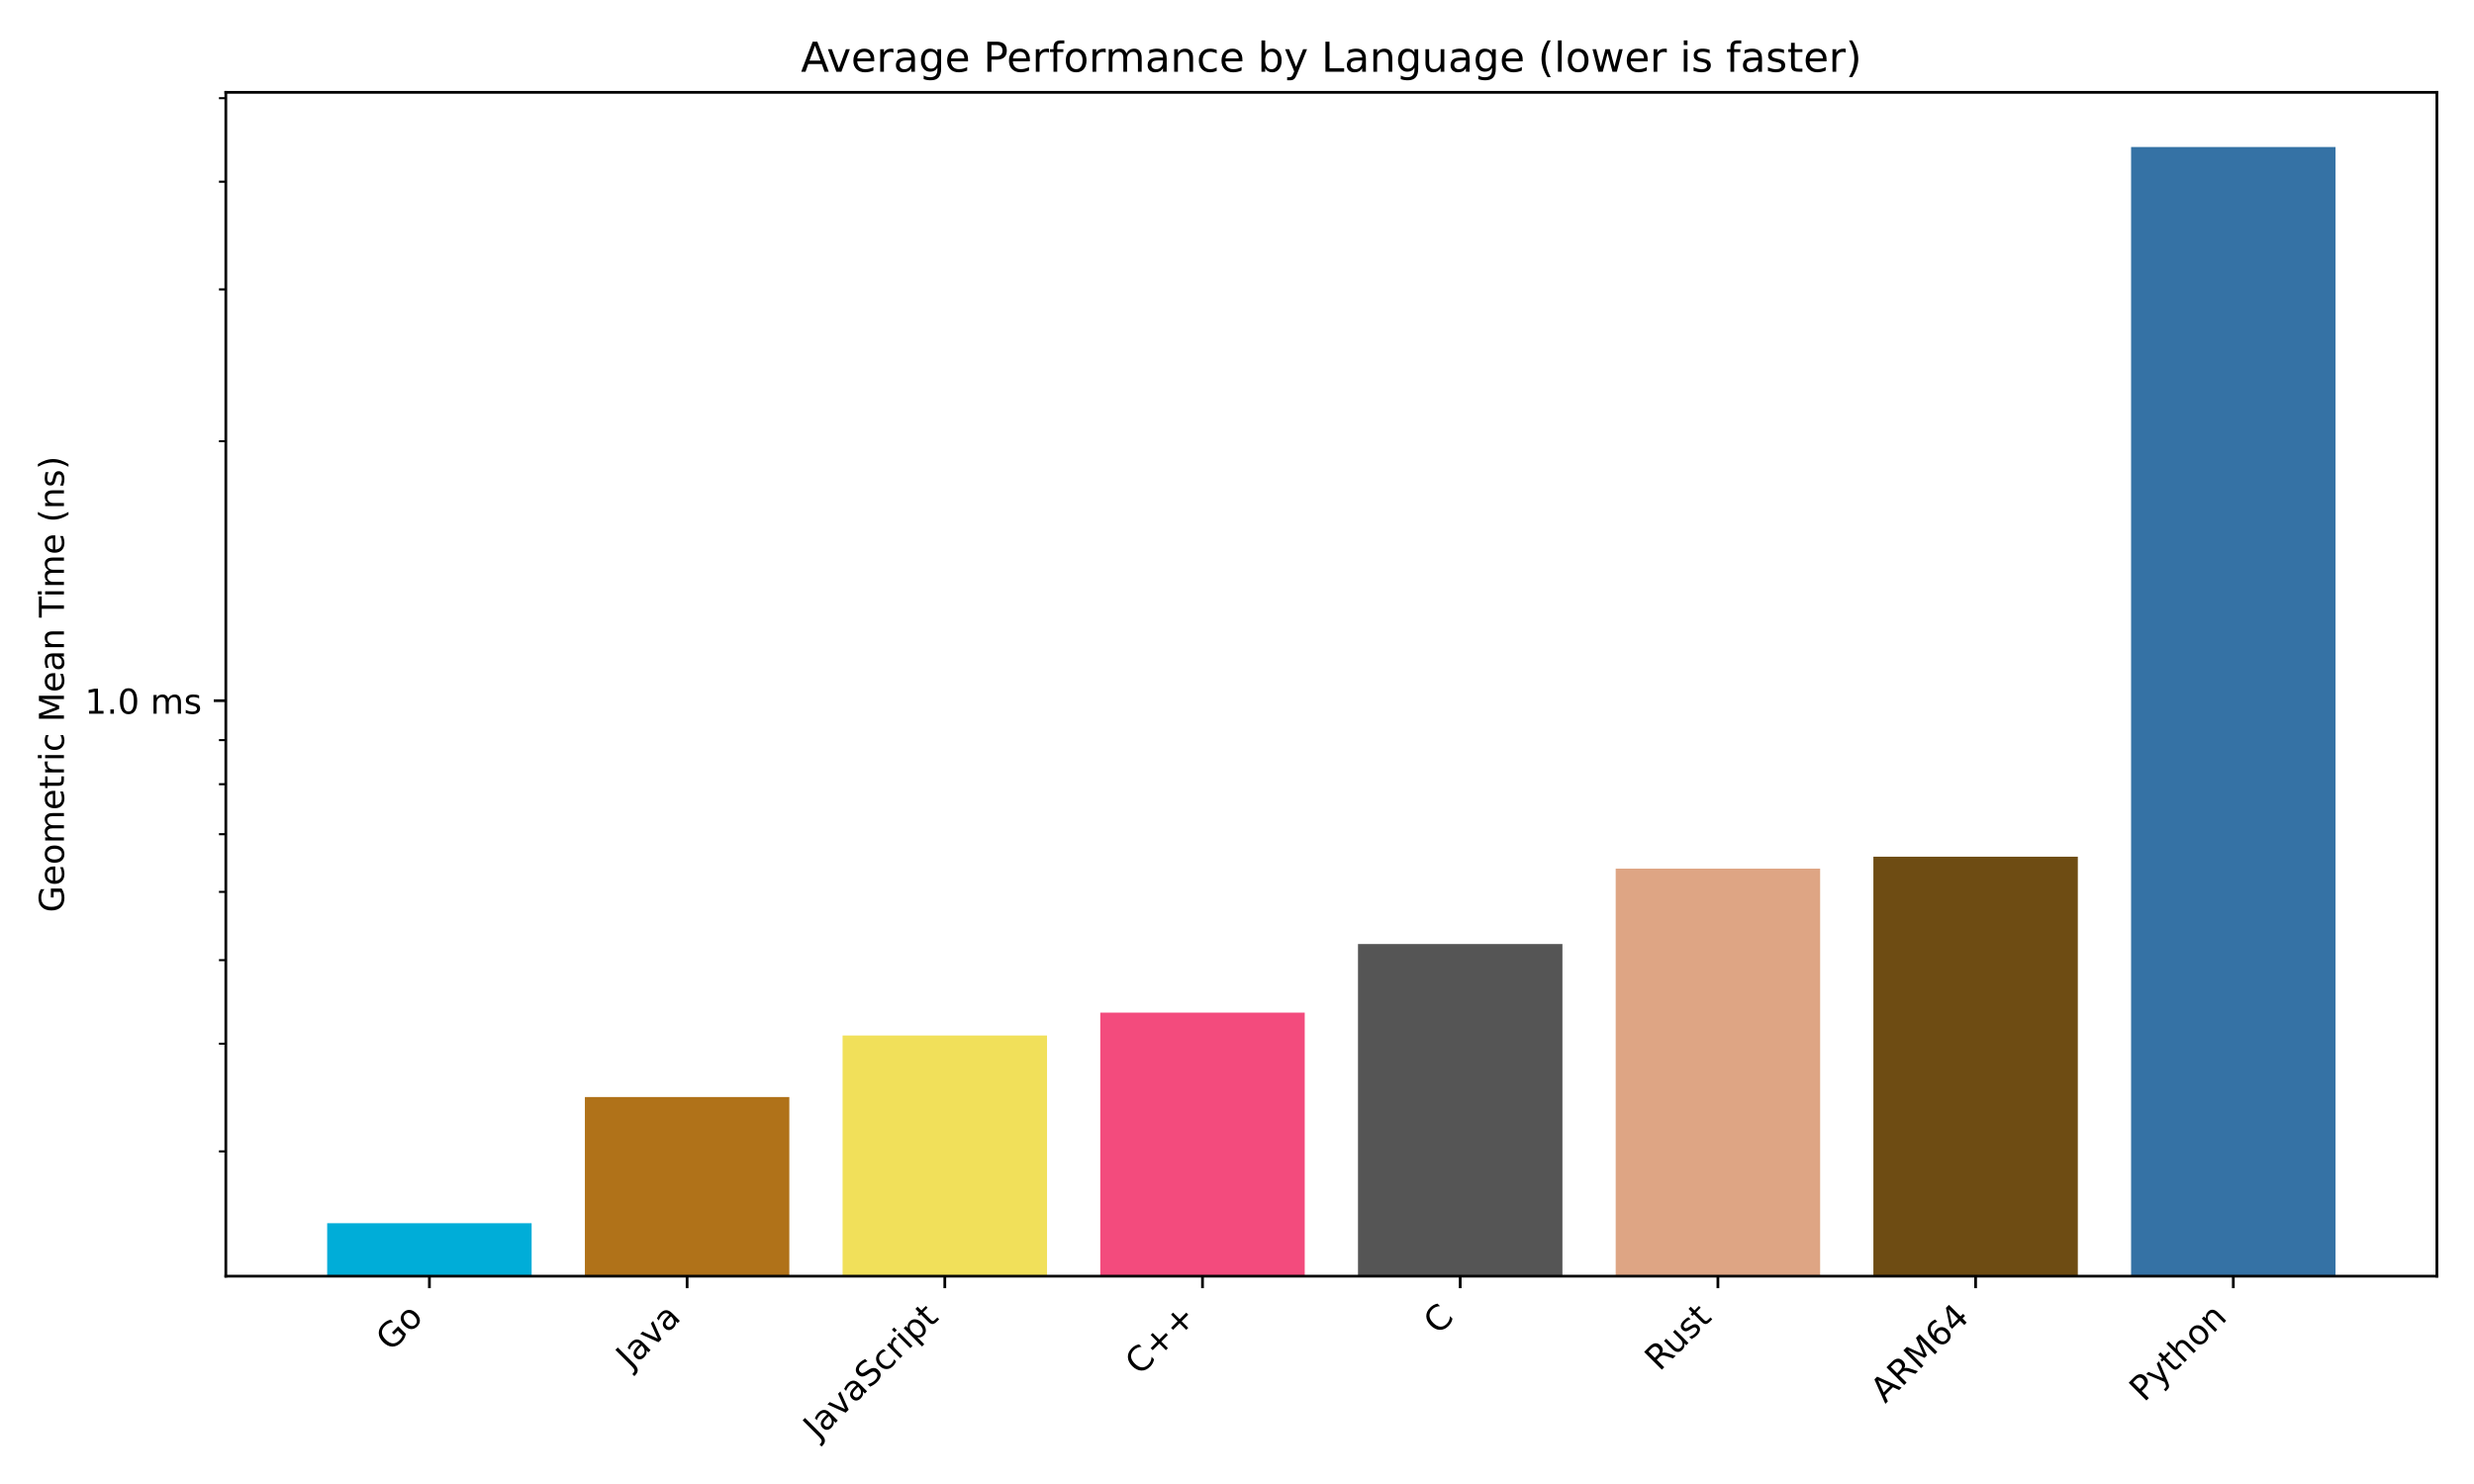
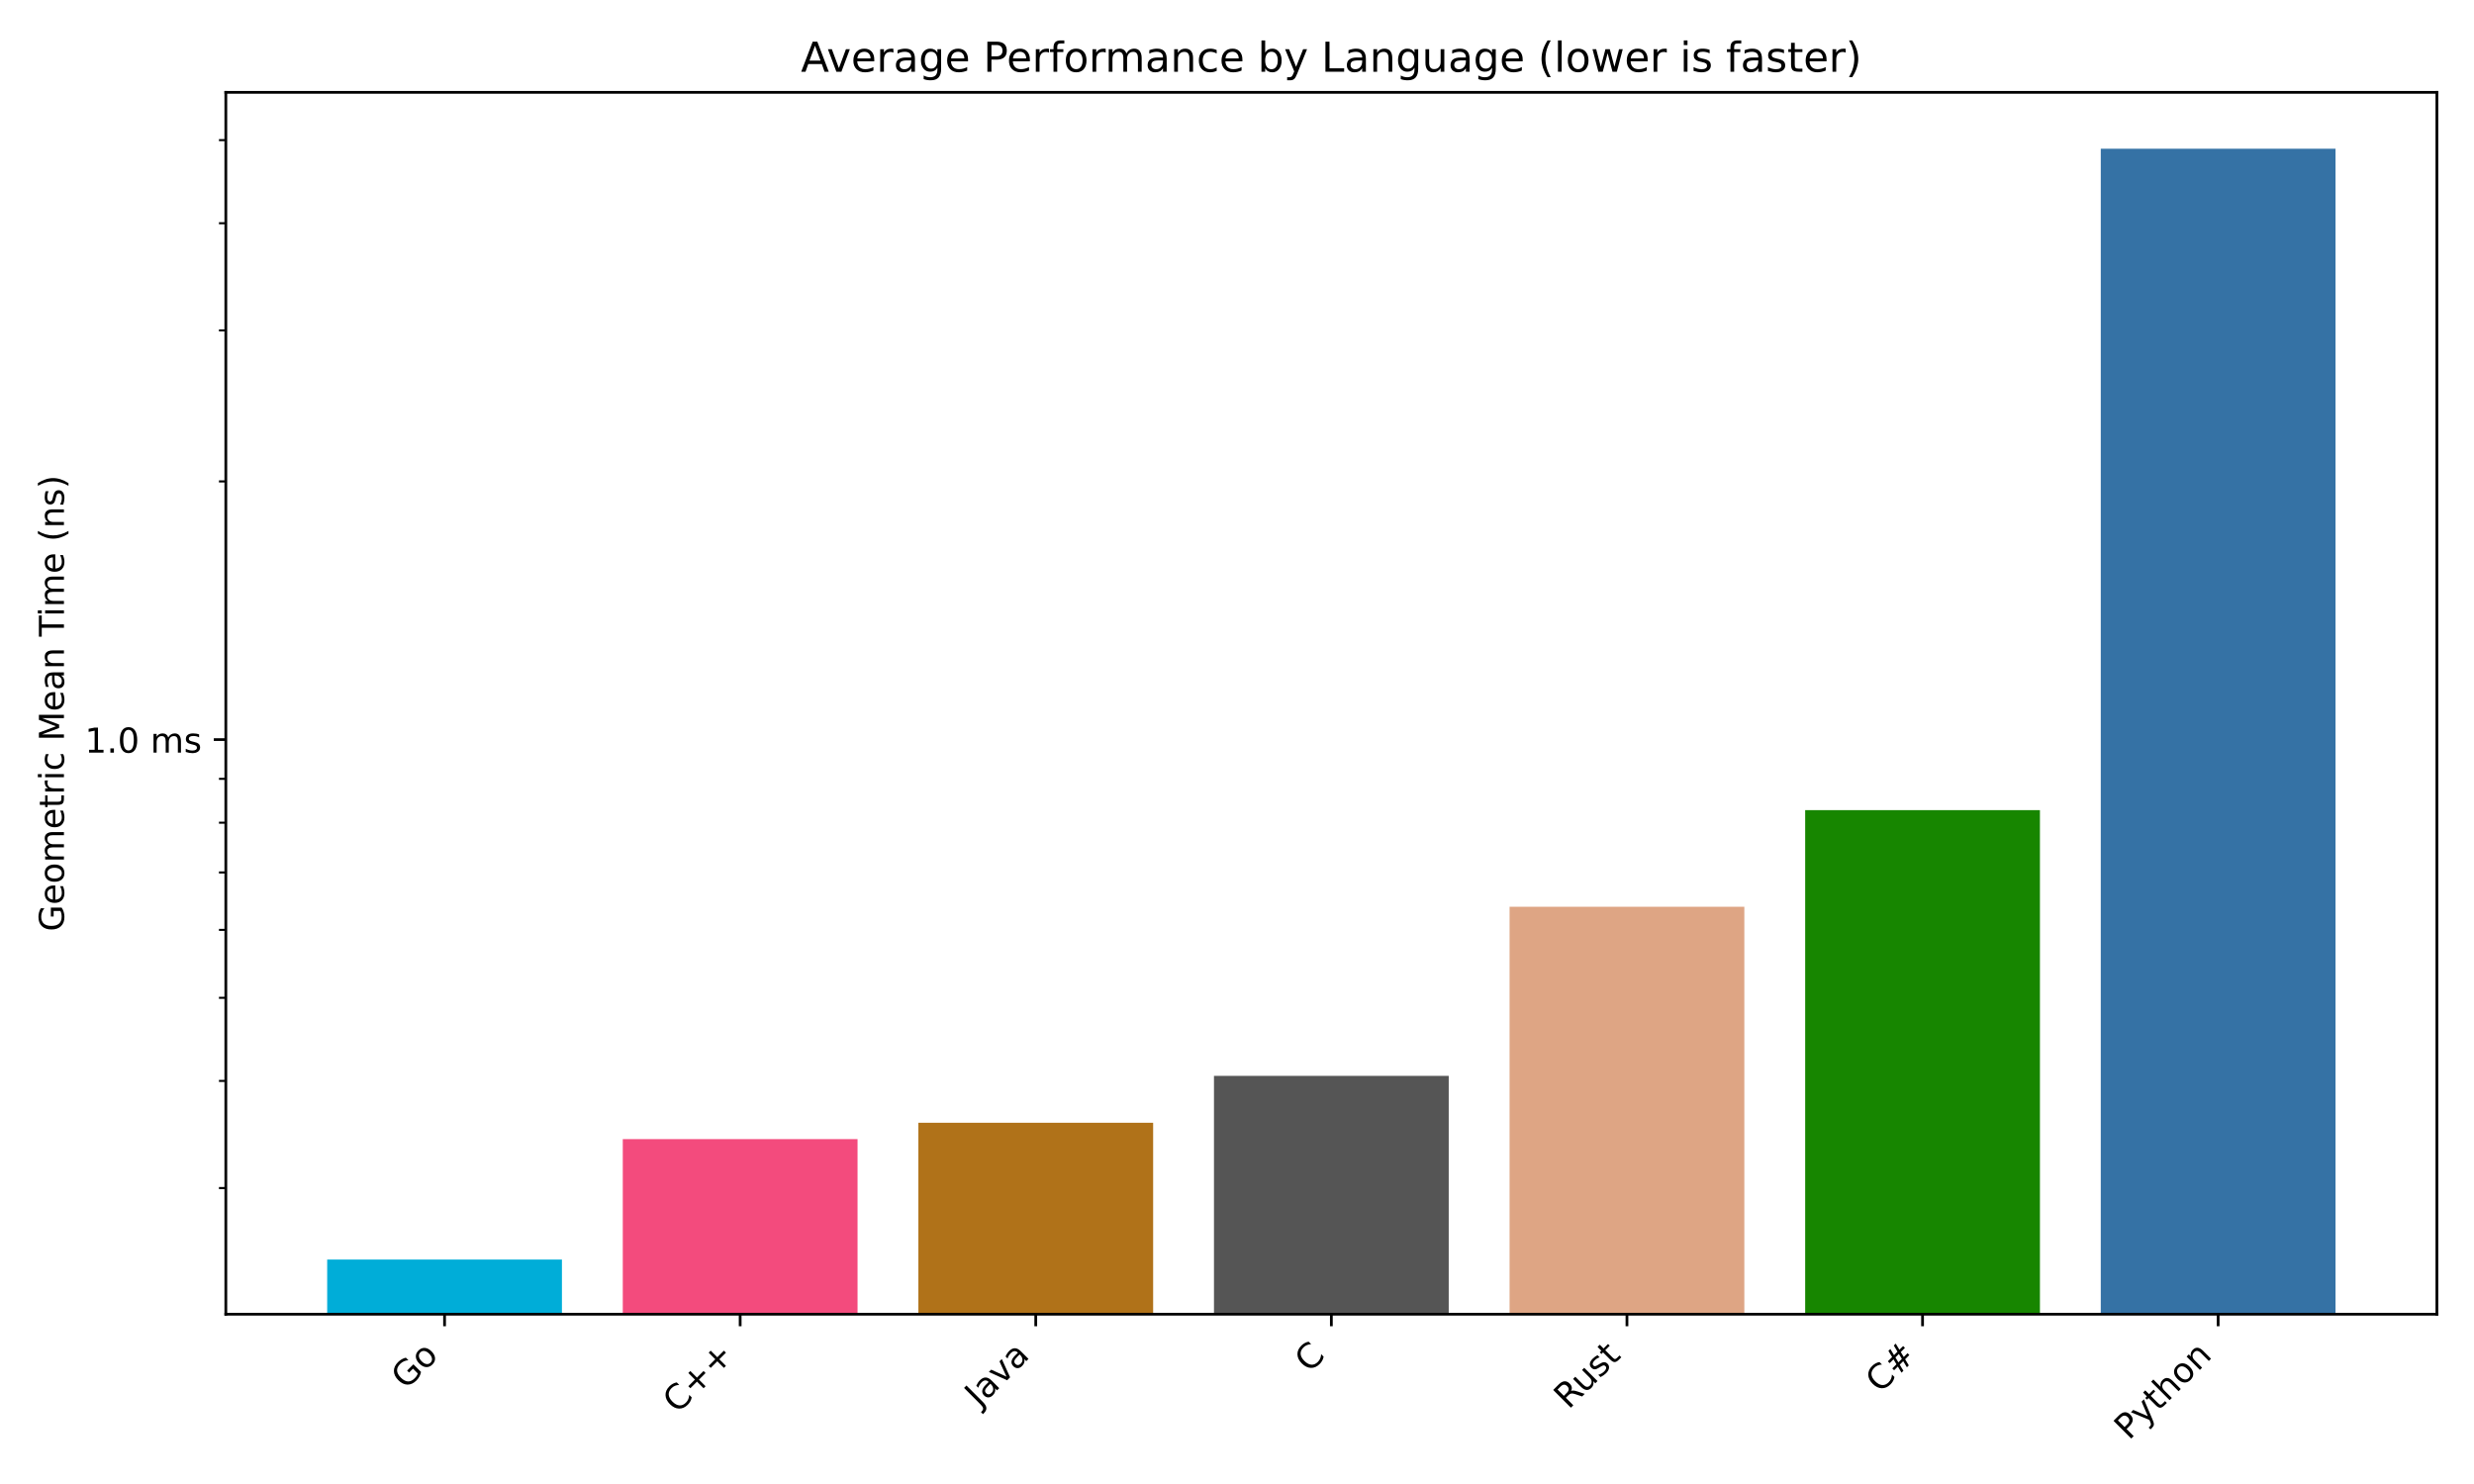
<svg xmlns="http://www.w3.org/2000/svg" xmlns:xlink="http://www.w3.org/1999/xlink" width="720pt" height="432pt" viewBox="0 0 720 432" version="1.1">
  <defs>
    <style type="text/css">*{stroke-linejoin: round; stroke-linecap: butt}</style>
  </defs>
  <g id="figure_1">
    <g id="patch_1">
      <path d="M 0 432  L 720 432  L 720 0  L 0 0  z " style="fill: #ffffff" />
    </g>
    <g id="axes_1">
      <g id="patch_2">
-         <path d="M 65.72 371.498  L 709.2 371.498  L 709.2 26.88  L 65.72 26.88  z " style="fill: #ffffff" />
+         <path d="M 65.72 382.571  L 709.2 382.571  L 709.2 26.88  L 65.72 26.88  z " style="fill: #ffffff" />
      </g>
      <g id="patch_3">
-         <path d="M 94.969 252637.332  L 154.967 252637.332  L 154.967 355.833  L 94.969 355.833  z " clip-path="url(#pe337e0f118)" style="fill: #00add8; stroke: #ffffff; stroke-width: 0.5; stroke-linejoin: miter" />
+         <path d="M 94.969 251386.778  L 163.79 251386.778  L 163.79 366.403  L 94.969 366.403  z " clip-path="url(#pb2909d17fd)" style="fill: #00add8; stroke: #ffffff; stroke-width: 0.5; stroke-linejoin: miter" />
      </g>
      <g id="patch_4">
-         <path d="M 169.967 252637.332  L 229.965 252637.332  L 229.965 319.103  L 169.967 319.103  z " clip-path="url(#pe337e0f118)" style="fill: #b07219; stroke: #ffffff; stroke-width: 0.5; stroke-linejoin: miter" />
+         <path d="M 180.996 251386.778  L 249.817 251386.778  L 249.817 331.36  L 180.996 331.36  z " clip-path="url(#pb2909d17fd)" style="fill: #f34b7d; stroke: #ffffff; stroke-width: 0.5; stroke-linejoin: miter" />
      </g>
      <g id="patch_5">
-         <path d="M 244.964 252637.332  L 304.963 252637.332  L 304.963 301.194  L 244.964 301.194  z " clip-path="url(#pe337e0f118)" style="fill: #f1e05a; stroke: #ffffff; stroke-width: 0.5; stroke-linejoin: miter" />
+         <path d="M 267.023 251386.778  L 335.844 251386.778  L 335.844 326.6  L 267.023 326.6  z " clip-path="url(#pb2909d17fd)" style="fill: #b07219; stroke: #ffffff; stroke-width: 0.5; stroke-linejoin: miter" />
      </g>
      <g id="patch_6">
-         <path d="M 319.962 252637.332  L 379.96 252637.332  L 379.96 294.527  L 319.962 294.527  z " clip-path="url(#pe337e0f118)" style="fill: #f34b7d; stroke: #ffffff; stroke-width: 0.5; stroke-linejoin: miter" />
+         <path d="M 353.049 251386.778  L 421.871 251386.778  L 421.871 312.944  L 353.049 312.944  z " clip-path="url(#pb2909d17fd)" style="fill: #555555; stroke: #ffffff; stroke-width: 0.5; stroke-linejoin: miter" />
      </g>
      <g id="patch_7">
-         <path d="M 394.96 252637.332  L 454.958 252637.332  L 454.958 274.558  L 394.96 274.558  z " clip-path="url(#pe337e0f118)" style="fill: #555555; stroke: #ffffff; stroke-width: 0.5; stroke-linejoin: miter" />
+         <path d="M 439.076 251386.778  L 507.897 251386.778  L 507.897 263.704  L 439.076 263.704  z " clip-path="url(#pb2909d17fd)" style="fill: #dea584; stroke: #ffffff; stroke-width: 0.5; stroke-linejoin: miter" />
      </g>
      <g id="patch_8">
-         <path d="M 469.957 252637.332  L 529.956 252637.332  L 529.956 252.618  L 469.957 252.618  z " clip-path="url(#pe337e0f118)" style="fill: #dea584; stroke: #ffffff; stroke-width: 0.5; stroke-linejoin: miter" />
+         <path d="M 525.103 251386.778  L 593.924 251386.778  L 593.924 235.589  L 525.103 235.589  z " clip-path="url(#pb2909d17fd)" style="fill: #178600; stroke: #ffffff; stroke-width: 0.5; stroke-linejoin: miter" />
      </g>
      <g id="patch_9">
-         <path d="M 544.955 252637.332  L 604.953 252637.332  L 604.953 249.138  L 544.955 249.138  z " clip-path="url(#pe337e0f118)" style="fill: #6e4c13; stroke: #ffffff; stroke-width: 0.5; stroke-linejoin: miter" />
-       </g>
-       <g id="patch_10">
-         <path d="M 619.953 252637.332  L 679.951 252637.332  L 679.951 42.544  L 619.953 42.544  z " clip-path="url(#pe337e0f118)" style="fill: #3572a5; stroke: #ffffff; stroke-width: 0.5; stroke-linejoin: miter" />
+         <path d="M 611.13 251386.778  L 679.951 251386.778  L 679.951 43.048  L 611.13 43.048  z " clip-path="url(#pb2909d17fd)" style="fill: #3572a5; stroke: #ffffff; stroke-width: 0.5; stroke-linejoin: miter" />
      </g>
      <g id="matplotlib.axis_1">
        <g id="xtick_1">
          <g id="line2d_1">
            <defs>
-               <path id="m3fd72d9b01" d="M 0 0  L 0 3.5  " style="stroke: #000000; stroke-width: 0.8" />
+               <path id="md6e9177860" d="M 0 0  L 0 3.5  " style="stroke: #000000; stroke-width: 0.8" />
            </defs>
            <g>
-               <use xlink:href="#m3fd72d9b01" x="124.968" y="371.498" style="stroke: #000000; stroke-width: 0.8" />
+               <use xlink:href="#md6e9177860" x="129.38" y="382.571" style="stroke: #000000; stroke-width: 0.8" />
            </g>
          </g>
          <g id="text_1">
-             <g transform="translate(113.692 393.6763) rotate(-45) scale(0.1 -0.1)">
+             <g transform="translate(118.1036 404.7496) rotate(-45) scale(0.1 -0.1)">
              <defs>
                <path id="DejaVuSans-47" d="M 3809 666  L 3809 1919  L 2778 1919  L 2778 2438  L 4434 2438  L 4434 434  Q 4069 175 3628 42  Q 3188 -91 2688 -91  Q 1594 -91 976 548  Q 359 1188 359 2328  Q 359 3472 976 4111  Q 1594 4750 2688 4750  Q 3144 4750 3555 4637  Q 3966 4525 4313 4306  L 4313 3634  Q 3963 3931 3569 4081  Q 3175 4231 2741 4231  Q 1884 4231 1454 3753  Q 1025 3275 1025 2328  Q 1025 1384 1454 906  Q 1884 428 2741 428  Q 3075 428 3337 486  Q 3600 544 3809 666  z " transform="scale(0.015625)" />
                <path id="DejaVuSans-6f" d="M 1959 3097  Q 1497 3097 1228 2736  Q 959 2375 959 1747  Q 959 1119 1226 758  Q 1494 397 1959 397  Q 2419 397 2687 759  Q 2956 1122 2956 1747  Q 2956 2369 2687 2733  Q 2419 3097 1959 3097  z M 1959 3584  Q 2709 3584 3137 3096  Q 3566 2609 3566 1747  Q 3566 888 3137 398  Q 2709 -91 1959 -91  Q 1206 -91 779 398  Q 353 888 353 1747  Q 353 2609 779 3096  Q 1206 3584 1959 3584  z " transform="scale(0.015625)" />
              </defs>
              <use xlink:href="#DejaVuSans-47" />
              <use xlink:href="#DejaVuSans-6f" transform="translate(77.49023 0)" />
            </g>
          </g>
        </g>
        <g id="xtick_2">
          <g id="line2d_2">
            <g>
-               <use xlink:href="#m3fd72d9b01" x="199.966" y="371.498" style="stroke: #000000; stroke-width: 0.8" />
+               <use xlink:href="#md6e9177860" x="215.407" y="382.571" style="stroke: #000000; stroke-width: 0.8" />
            </g>
          </g>
          <g id="text_2">
-             <g transform="translate(183.5576 398.8084) rotate(-45) scale(0.1 -0.1)">
+             <g transform="translate(197.1477 411.7323) rotate(-45) scale(0.1 -0.1)">
+               <defs>
+                 <path id="DejaVuSans-43" d="M 4122 4306  L 4122 3641  Q 3803 3938 3442 4084  Q 3081 4231 2675 4231  Q 1875 4231 1450 3742  Q 1025 3253 1025 2328  Q 1025 1406 1450 917  Q 1875 428 2675 428  Q 3081 428 3442 575  Q 3803 722 4122 1019  L 4122 359  Q 3791 134 3420 21  Q 3050 -91 2638 -91  Q 1578 -91 968 557  Q 359 1206 359 2328  Q 359 3453 968 4101  Q 1578 4750 2638 4750  Q 3056 4750 3426 4639  Q 3797 4528 4122 4306  z " transform="scale(0.015625)" />
+                 <path id="DejaVuSans-2b" d="M 2944 4013  L 2944 2272  L 4684 2272  L 4684 1741  L 2944 1741  L 2944 0  L 2419 0  L 2419 1741  L 678 1741  L 678 2272  L 2419 2272  L 2419 4013  L 2944 4013  z " transform="scale(0.015625)" />
+               </defs>
+               <use xlink:href="#DejaVuSans-43" />
+               <use xlink:href="#DejaVuSans-2b" transform="translate(69.82422 0)" />
+               <use xlink:href="#DejaVuSans-2b" transform="translate(153.6133 0)" />
+             </g>
+           </g>
+         </g>
+         <g id="xtick_3">
+           <g id="line2d_3">
+             <g>
+               <use xlink:href="#md6e9177860" x="301.433" y="382.571" style="stroke: #000000; stroke-width: 0.8" />
+             </g>
+           </g>
+           <g id="text_3">
+             <g transform="translate(285.0251 409.8817) rotate(-45) scale(0.1 -0.1)">
              <defs>
                <path id="DejaVuSans-4a" d="M 628 4666  L 1259 4666  L 1259 325  Q 1259 -519 939 -900  Q 619 -1281 -91 -1281  L -331 -1281  L -331 -750  L -134 -750  Q 284 -750 456 -515  Q 628 -281 628 325  L 628 4666  z " transform="scale(0.015625)" />
                <path id="DejaVuSans-61" d="M 2194 1759  Q 1497 1759 1228 1600  Q 959 1441 959 1056  Q 959 750 1161 570  Q 1363 391 1709 391  Q 2188 391 2477 730  Q 2766 1069 2766 1631  L 2766 1759  L 2194 1759  z M 3341 1997  L 3341 0  L 2766 0  L 2766 531  Q 2569 213 2275 61  Q 1981 -91 1556 -91  Q 1019 -91 701 211  Q 384 513 384 1019  Q 384 1609 779 1909  Q 1175 2209 1959 2209  L 2766 2209  L 2766 2266  Q 2766 2663 2505 2880  Q 2244 3097 1772 3097  Q 1472 3097 1187 3025  Q 903 2953 641 2809  L 641 3341  Q 956 3463 1253 3523  Q 1550 3584 1831 3584  Q 2591 3584 2966 3190  Q 3341 2797 3341 1997  z " transform="scale(0.015625)" />
                <path id="DejaVuSans-76" d="M 191 3500  L 800 3500  L 1894 563  L 2988 3500  L 3597 3500  L 2284 0  L 1503 0  L 191 3500  z " transform="scale(0.015625)" />
              </defs>
              <use xlink:href="#DejaVuSans-4a" />
              <use xlink:href="#DejaVuSans-61" transform="translate(29.49219 0)" />
              <use xlink:href="#DejaVuSans-76" transform="translate(90.77148 0)" />
              <use xlink:href="#DejaVuSans-61" transform="translate(149.9512 0)" />
            </g>
          </g>
        </g>
-         <g id="xtick_3">
-           <g id="line2d_3">
-             <g>
-               <use xlink:href="#m3fd72d9b01" x="274.963" y="371.498" style="stroke: #000000; stroke-width: 0.8" />
-             </g>
-           </g>
-           <g id="text_3">
-             <g transform="translate(238.0459 419.3178) rotate(-45) scale(0.1 -0.1)">
-               <defs>
-                 <path id="DejaVuSans-53" d="M 3425 4513  L 3425 3897  Q 3066 4069 2747 4153  Q 2428 4238 2131 4238  Q 1616 4238 1336 4038  Q 1056 3838 1056 3469  Q 1056 3159 1242 3001  Q 1428 2844 1947 2747  L 2328 2669  Q 3034 2534 3370 2195  Q 3706 1856 3706 1288  Q 3706 609 3251 259  Q 2797 -91 1919 -91  Q 1588 -91 1214 -16  Q 841 59 441 206  L 441 856  Q 825 641 1194 531  Q 1563 422 1919 422  Q 2459 422 2753 634  Q 3047 847 3047 1241  Q 3047 1584 2836 1778  Q 2625 1972 2144 2069  L 1759 2144  Q 1053 2284 737 2584  Q 422 2884 422 3419  Q 422 4038 858 4394  Q 1294 4750 2059 4750  Q 2388 4750 2728 4690  Q 3069 4631 3425 4513  z " transform="scale(0.015625)" />
-                 <path id="DejaVuSans-63" d="M 3122 3366  L 3122 2828  Q 2878 2963 2633 3030  Q 2388 3097 2138 3097  Q 1578 3097 1268 2742  Q 959 2388 959 1747  Q 959 1106 1268 751  Q 1578 397 2138 397  Q 2388 397 2633 464  Q 2878 531 3122 666  L 3122 134  Q 2881 22 2623 -34  Q 2366 -91 2075 -91  Q 1284 -91 818 406  Q 353 903 353 1747  Q 353 2603 823 3093  Q 1294 3584 2113 3584  Q 2378 3584 2631 3529  Q 2884 3475 3122 3366  z " transform="scale(0.015625)" />
-                 <path id="DejaVuSans-72" d="M 2631 2963  Q 2534 3019 2420 3045  Q 2306 3072 2169 3072  Q 1681 3072 1420 2755  Q 1159 2438 1159 1844  L 1159 0  L 581 0  L 581 3500  L 1159 3500  L 1159 2956  Q 1341 3275 1631 3429  Q 1922 3584 2338 3584  Q 2397 3584 2469 3576  Q 2541 3569 2628 3553  L 2631 2963  z " transform="scale(0.015625)" />
-                 <path id="DejaVuSans-69" d="M 603 3500  L 1178 3500  L 1178 0  L 603 0  L 603 3500  z M 603 4863  L 1178 4863  L 1178 4134  L 603 4134  L 603 4863  z " transform="scale(0.015625)" />
-                 <path id="DejaVuSans-70" d="M 1159 525  L 1159 -1331  L 581 -1331  L 581 3500  L 1159 3500  L 1159 2969  Q 1341 3281 1617 3432  Q 1894 3584 2278 3584  Q 2916 3584 3314 3078  Q 3713 2572 3713 1747  Q 3713 922 3314 415  Q 2916 -91 2278 -91  Q 1894 -91 1617 61  Q 1341 213 1159 525  z M 3116 1747  Q 3116 2381 2855 2742  Q 2594 3103 2138 3103  Q 1681 3103 1420 2742  Q 1159 2381 1159 1747  Q 1159 1113 1420 752  Q 1681 391 2138 391  Q 2594 391 2855 752  Q 3116 1113 3116 1747  z " transform="scale(0.015625)" />
-                 <path id="DejaVuSans-74" d="M 1172 4494  L 1172 3500  L 2356 3500  L 2356 3053  L 1172 3053  L 1172 1153  Q 1172 725 1289 603  Q 1406 481 1766 481  L 2356 481  L 2356 0  L 1766 0  Q 1100 0 847 248  Q 594 497 594 1153  L 594 3053  L 172 3053  L 172 3500  L 594 3500  L 594 4494  L 1172 4494  z " transform="scale(0.015625)" />
-               </defs>
-               <use xlink:href="#DejaVuSans-4a" />
-               <use xlink:href="#DejaVuSans-61" transform="translate(29.49219 0)" />
-               <use xlink:href="#DejaVuSans-76" transform="translate(90.77148 0)" />
-               <use xlink:href="#DejaVuSans-61" transform="translate(149.9512 0)" />
-               <use xlink:href="#DejaVuSans-53" transform="translate(211.2305 0)" />
-               <use xlink:href="#DejaVuSans-63" transform="translate(274.707 0)" />
-               <use xlink:href="#DejaVuSans-72" transform="translate(329.6875 0)" />
-               <use xlink:href="#DejaVuSans-69" transform="translate(370.8008 0)" />
-               <use xlink:href="#DejaVuSans-70" transform="translate(398.584 0)" />
-               <use xlink:href="#DejaVuSans-74" transform="translate(462.0605 0)" />
-             </g>
-           </g>
-         </g>
        <g id="xtick_4">
          <g id="line2d_4">
            <g>
-               <use xlink:href="#m3fd72d9b01" x="349.961" y="371.498" style="stroke: #000000; stroke-width: 0.8" />
+               <use xlink:href="#md6e9177860" x="387.46" y="382.571" style="stroke: #000000; stroke-width: 0.8" />
            </g>
          </g>
          <g id="text_4">
-             <g transform="translate(331.7023 400.659) rotate(-45) scale(0.1 -0.1)">
-               <defs>
-                 <path id="DejaVuSans-43" d="M 4122 4306  L 4122 3641  Q 3803 3938 3442 4084  Q 3081 4231 2675 4231  Q 1875 4231 1450 3742  Q 1025 3253 1025 2328  Q 1025 1406 1450 917  Q 1875 428 2675 428  Q 3081 428 3442 575  Q 3803 722 4122 1019  L 4122 359  Q 3791 134 3420 21  Q 3050 -91 2638 -91  Q 1578 -91 968 557  Q 359 1206 359 2328  Q 359 3453 968 4101  Q 1578 4750 2638 4750  Q 3056 4750 3426 4639  Q 3797 4528 4122 4306  z " transform="scale(0.015625)" />
-                 <path id="DejaVuSans-2b" d="M 2944 4013  L 2944 2272  L 4684 2272  L 4684 1741  L 2944 1741  L 2944 0  L 2419 0  L 2419 1741  L 678 1741  L 678 2272  L 2419 2272  L 2419 4013  L 2944 4013  z " transform="scale(0.015625)" />
-               </defs>
+             <g transform="translate(381.0518 399.8816) rotate(-45) scale(0.1 -0.1)">
              <use xlink:href="#DejaVuSans-43" />
-               <use xlink:href="#DejaVuSans-2b" transform="translate(69.82422 0)" />
-               <use xlink:href="#DejaVuSans-2b" transform="translate(153.6133 0)" />
            </g>
          </g>
        </g>
        <g id="xtick_5">
          <g id="line2d_5">
            <g>
-               <use xlink:href="#m3fd72d9b01" x="424.959" y="371.498" style="stroke: #000000; stroke-width: 0.8" />
+               <use xlink:href="#md6e9177860" x="473.487" y="382.571" style="stroke: #000000; stroke-width: 0.8" />
            </g>
          </g>
          <g id="text_5">
-             <g transform="translate(418.5507 388.8083) rotate(-45) scale(0.1 -0.1)">
-               <use xlink:href="#DejaVuSans-43" />
-             </g>
-           </g>
-         </g>
-         <g id="xtick_6">
-           <g id="line2d_6">
-             <g>
-               <use xlink:href="#m3fd72d9b01" x="499.957" y="371.498" style="stroke: #000000; stroke-width: 0.8" />
-             </g>
-           </g>
-           <g id="text_6">
-             <g transform="translate(482.9539 399.4028) rotate(-45) scale(0.1 -0.1)">
+             <g transform="translate(456.4841 410.4761) rotate(-45) scale(0.1 -0.1)">
              <defs>
                <path id="DejaVuSans-52" d="M 2841 2188  Q 3044 2119 3236 1894  Q 3428 1669 3622 1275  L 4263 0  L 3584 0  L 2988 1197  Q 2756 1666 2539 1819  Q 2322 1972 1947 1972  L 1259 1972  L 1259 0  L 628 0  L 628 4666  L 2053 4666  Q 2853 4666 3247 4331  Q 3641 3997 3641 3322  Q 3641 2881 3436 2590  Q 3231 2300 2841 2188  z M 1259 4147  L 1259 2491  L 2053 2491  Q 2509 2491 2742 2702  Q 2975 2913 2975 3322  Q 2975 3731 2742 3939  Q 2509 4147 2053 4147  L 1259 4147  z " transform="scale(0.015625)" />
                <path id="DejaVuSans-75" d="M 544 1381  L 544 3500  L 1119 3500  L 1119 1403  Q 1119 906 1312 657  Q 1506 409 1894 409  Q 2359 409 2629 706  Q 2900 1003 2900 1516  L 2900 3500  L 3475 3500  L 3475 0  L 2900 0  L 2900 538  Q 2691 219 2414 64  Q 2138 -91 1772 -91  Q 1169 -91 856 284  Q 544 659 544 1381  z M 1991 3584  L 1991 3584  z " transform="scale(0.015625)" />
                <path id="DejaVuSans-73" d="M 2834 3397  L 2834 2853  Q 2591 2978 2328 3040  Q 2066 3103 1784 3103  Q 1356 3103 1142 2972  Q 928 2841 928 2578  Q 928 2378 1081 2264  Q 1234 2150 1697 2047  L 1894 2003  Q 2506 1872 2764 1633  Q 3022 1394 3022 966  Q 3022 478 2636 193  Q 2250 -91 1575 -91  Q 1294 -91 989 -36  Q 684 19 347 128  L 347 722  Q 666 556 975 473  Q 1284 391 1588 391  Q 1994 391 2212 530  Q 2431 669 2431 922  Q 2431 1156 2273 1281  Q 2116 1406 1581 1522  L 1381 1569  Q 847 1681 609 1914  Q 372 2147 372 2553  Q 372 3047 722 3315  Q 1072 3584 1716 3584  Q 2034 3584 2315 3537  Q 2597 3491 2834 3397  z " transform="scale(0.015625)" />
+                 <path id="DejaVuSans-74" d="M 1172 4494  L 1172 3500  L 2356 3500  L 2356 3053  L 1172 3053  L 1172 1153  Q 1172 725 1289 603  Q 1406 481 1766 481  L 2356 481  L 2356 0  L 1766 0  Q 1100 0 847 248  Q 594 497 594 1153  L 594 3053  L 172 3053  L 172 3500  L 594 3500  L 594 4494  L 1172 4494  z " transform="scale(0.015625)" />
              </defs>
              <use xlink:href="#DejaVuSans-52" />
              <use xlink:href="#DejaVuSans-75" transform="translate(64.98242 0)" />
              <use xlink:href="#DejaVuSans-73" transform="translate(128.3613 0)" />
              <use xlink:href="#DejaVuSans-74" transform="translate(180.4609 0)" />
            </g>
          </g>
        </g>
+         <g id="xtick_6">
+           <g id="line2d_6">
+             <g>
+               <use xlink:href="#md6e9177860" x="559.513" y="382.571" style="stroke: #000000; stroke-width: 0.8" />
+             </g>
+           </g>
+           <g id="text_6">
+             <g transform="translate(547.18 405.8069) rotate(-45) scale(0.1 -0.1)">
+               <defs>
+                 <path id="DejaVuSans-23" d="M 3272 2816  L 2363 2816  L 2100 1772  L 3016 1772  L 3272 2816  z M 2803 4594  L 2478 3297  L 3391 3297  L 3719 4594  L 4219 4594  L 3897 3297  L 4872 3297  L 4872 2816  L 3775 2816  L 3519 1772  L 4513 1772  L 4513 1294  L 3397 1294  L 3072 0  L 2572 0  L 2894 1294  L 1978 1294  L 1656 0  L 1153 0  L 1478 1294  L 494 1294  L 494 1772  L 1594 1772  L 1856 2816  L 850 2816  L 850 3297  L 1978 3297  L 2297 4594  L 2803 4594  z " transform="scale(0.015625)" />
+               </defs>
+               <use xlink:href="#DejaVuSans-43" />
+               <use xlink:href="#DejaVuSans-23" transform="translate(69.82422 0)" />
+             </g>
+           </g>
+         </g>
        <g id="xtick_7">
          <g id="line2d_7">
            <g>
-               <use xlink:href="#m3fd72d9b01" x="574.954" y="371.498" style="stroke: #000000; stroke-width: 0.8" />
+               <use xlink:href="#md6e9177860" x="645.54" y="382.571" style="stroke: #000000; stroke-width: 0.8" />
            </g>
          </g>
          <g id="text_7">
-             <g transform="translate(548.6343 408.72) rotate(-45) scale(0.1 -0.1)">
-               <defs>
-                 <path id="DejaVuSans-41" d="M 2188 4044  L 1331 1722  L 3047 1722  L 2188 4044  z M 1831 4666  L 2547 4666  L 4325 0  L 3669 0  L 3244 1197  L 1141 1197  L 716 0  L 50 0  L 1831 4666  z " transform="scale(0.015625)" />
-                 <path id="DejaVuSans-4d" d="M 628 4666  L 1569 4666  L 2759 1491  L 3956 4666  L 4897 4666  L 4897 0  L 4281 0  L 4281 4097  L 3078 897  L 2444 897  L 1241 4097  L 1241 0  L 628 0  L 628 4666  z " transform="scale(0.015625)" />
-                 <path id="DejaVuSans-36" d="M 2113 2584  Q 1688 2584 1439 2293  Q 1191 2003 1191 1497  Q 1191 994 1439 701  Q 1688 409 2113 409  Q 2538 409 2786 701  Q 3034 994 3034 1497  Q 3034 2003 2786 2293  Q 2538 2584 2113 2584  z M 3366 4563  L 3366 3988  Q 3128 4100 2886 4159  Q 2644 4219 2406 4219  Q 1781 4219 1451 3797  Q 1122 3375 1075 2522  Q 1259 2794 1537 2939  Q 1816 3084 2150 3084  Q 2853 3084 3261 2657  Q 3669 2231 3669 1497  Q 3669 778 3244 343  Q 2819 -91 2113 -91  Q 1303 -91 875 529  Q 447 1150 447 2328  Q 447 3434 972 4092  Q 1497 4750 2381 4750  Q 2619 4750 2861 4703  Q 3103 4656 3366 4563  z " transform="scale(0.015625)" />
-                 <path id="DejaVuSans-34" d="M 2419 4116  L 825 1625  L 2419 1625  L 2419 4116  z M 2253 4666  L 3047 4666  L 3047 1625  L 3713 1625  L 3713 1100  L 3047 1100  L 3047 0  L 2419 0  L 2419 1100  L 313 1100  L 313 1709  L 2253 4666  z " transform="scale(0.015625)" />
-               </defs>
-               <use xlink:href="#DejaVuSans-41" />
-               <use xlink:href="#DejaVuSans-52" transform="translate(68.4082 0)" />
-               <use xlink:href="#DejaVuSans-4d" transform="translate(137.8906 0)" />
-               <use xlink:href="#DejaVuSans-36" transform="translate(224.1699 0)" />
-               <use xlink:href="#DejaVuSans-34" transform="translate(287.793 0)" />
-             </g>
-           </g>
-         </g>
-         <g id="xtick_8">
-           <g id="line2d_8">
-             <g>
-               <use xlink:href="#m3fd72d9b01" x="649.952" y="371.498" style="stroke: #000000; stroke-width: 0.8" />
-             </g>
-           </g>
-           <g id="text_8">
-             <g transform="translate(623.9712 408.3808) rotate(-45) scale(0.1 -0.1)">
+             <g transform="translate(619.5596 419.4541) rotate(-45) scale(0.1 -0.1)">
              <defs>
                <path id="DejaVuSans-50" d="M 1259 4147  L 1259 2394  L 2053 2394  Q 2494 2394 2734 2622  Q 2975 2850 2975 3272  Q 2975 3691 2734 3919  Q 2494 4147 2053 4147  L 1259 4147  z M 628 4666  L 2053 4666  Q 2838 4666 3239 4311  Q 3641 3956 3641 3272  Q 3641 2581 3239 2228  Q 2838 1875 2053 1875  L 1259 1875  L 1259 0  L 628 0  L 628 4666  z " transform="scale(0.015625)" />
                <path id="DejaVuSans-79" d="M 2059 -325  Q 1816 -950 1584 -1140  Q 1353 -1331 966 -1331  L 506 -1331  L 506 -850  L 844 -850  Q 1081 -850 1212 -737  Q 1344 -625 1503 -206  L 1606 56  L 191 3500  L 800 3500  L 1894 763  L 2988 3500  L 3597 3500  L 2059 -325  z " transform="scale(0.015625)" />
                <path id="DejaVuSans-68" d="M 3513 2113  L 3513 0  L 2938 0  L 2938 2094  Q 2938 2591 2744 2837  Q 2550 3084 2163 3084  Q 1697 3084 1428 2787  Q 1159 2491 1159 1978  L 1159 0  L 581 0  L 581 4863  L 1159 4863  L 1159 2956  Q 1366 3272 1645 3428  Q 1925 3584 2291 3584  Q 2894 3584 3203 3211  Q 3513 2838 3513 2113  z " transform="scale(0.015625)" />
                <path id="DejaVuSans-6e" d="M 3513 2113  L 3513 0  L 2938 0  L 2938 2094  Q 2938 2591 2744 2837  Q 2550 3084 2163 3084  Q 1697 3084 1428 2787  Q 1159 2491 1159 1978  L 1159 0  L 581 0  L 581 3500  L 1159 3500  L 1159 2956  Q 1366 3272 1645 3428  Q 1925 3584 2291 3584  Q 2894 3584 3203 3211  Q 3513 2838 3513 2113  z " transform="scale(0.015625)" />
              </defs>
              <use xlink:href="#DejaVuSans-50" />
              <use xlink:href="#DejaVuSans-79" transform="translate(60.30273 0)" />
              <use xlink:href="#DejaVuSans-74" transform="translate(119.4824 0)" />
              <use xlink:href="#DejaVuSans-68" transform="translate(158.6914 0)" />
              <use xlink:href="#DejaVuSans-6f" transform="translate(222.0703 0)" />
              <use xlink:href="#DejaVuSans-6e" transform="translate(283.252 0)" />
            </g>
          </g>
        </g>
      </g>
      <g id="matplotlib.axis_2">
        <g id="ytick_1">
-           <g id="line2d_9">
+           <g id="line2d_8">
            <defs>
-               <path id="m2dd083e393" d="M 0 0  L -3.5 0  " style="stroke: #000000; stroke-width: 0.8" />
+               <path id="mb120a17fda" d="M 0 0  L -3.5 0  " style="stroke: #000000; stroke-width: 0.8" />
            </defs>
            <g>
-               <use xlink:href="#m2dd083e393" x="65.72" y="203.971" style="stroke: #000000; stroke-width: 0.8" />
-             </g>
-           </g>
-           <g id="text_9">
-             <g transform="translate(24.68875 207.7706) scale(0.1 -0.1)">
+               <use xlink:href="#mb120a17fda" x="65.72" y="215.3" style="stroke: #000000; stroke-width: 0.8" />
+             </g>
+           </g>
+           <g id="text_8">
+             <g transform="translate(24.68875 219.0997) scale(0.1 -0.1)">
              <defs>
                <path id="DejaVuSans-31" d="M 794 531  L 1825 531  L 1825 4091  L 703 3866  L 703 4441  L 1819 4666  L 2450 4666  L 2450 531  L 3481 531  L 3481 0  L 794 0  L 794 531  z " transform="scale(0.015625)" />
                <path id="DejaVuSans-2e" d="M 684 794  L 1344 794  L 1344 0  L 684 0  L 684 794  z " transform="scale(0.015625)" />
                <path id="DejaVuSans-30" d="M 2034 4250  Q 1547 4250 1301 3770  Q 1056 3291 1056 2328  Q 1056 1369 1301 889  Q 1547 409 2034 409  Q 2525 409 2770 889  Q 3016 1369 3016 2328  Q 3016 3291 2770 3770  Q 2525 4250 2034 4250  z M 2034 4750  Q 2819 4750 3233 4129  Q 3647 3509 3647 2328  Q 3647 1150 3233 529  Q 2819 -91 2034 -91  Q 1250 -91 836 529  Q 422 1150 422 2328  Q 422 3509 836 4129  Q 1250 4750 2034 4750  z " transform="scale(0.015625)" />
                <path id="DejaVuSans-20" transform="scale(0.015625)" />
                <path id="DejaVuSans-6d" d="M 3328 2828  Q 3544 3216 3844 3400  Q 4144 3584 4550 3584  Q 5097 3584 5394 3201  Q 5691 2819 5691 2113  L 5691 0  L 5113 0  L 5113 2094  Q 5113 2597 4934 2840  Q 4756 3084 4391 3084  Q 3944 3084 3684 2787  Q 3425 2491 3425 1978  L 3425 0  L 2847 0  L 2847 2094  Q 2847 2600 2669 2842  Q 2491 3084 2119 3084  Q 1678 3084 1418 2786  Q 1159 2488 1159 1978  L 1159 0  L 581 0  L 581 3500  L 1159 3500  L 1159 2956  Q 1356 3278 1631 3431  Q 1906 3584 2284 3584  Q 2666 3584 2933 3390  Q 3200 3197 3328 2828  z " transform="scale(0.015625)" />
              </defs>
              <use xlink:href="#DejaVuSans-31" />
              <use xlink:href="#DejaVuSans-2e" transform="translate(63.62305 0)" />
              <use xlink:href="#DejaVuSans-30" transform="translate(95.41016 0)" />
              <use xlink:href="#DejaVuSans-20" transform="translate(159.0332 0)" />
              <use xlink:href="#DejaVuSans-6d" transform="translate(190.8203 0)" />
              <use xlink:href="#DejaVuSans-73" transform="translate(288.2324 0)" />
            </g>
          </g>
        </g>
        <g id="ytick_2">
+           <g id="line2d_9">
+             <defs>
+               <path id="mc790e96490" d="M 0 0  L -2 0  " style="stroke: #000000; stroke-width: 0.6" />
+             </defs>
+             <g>
+               <use xlink:href="#mc790e96490" x="65.72" y="345.849" style="stroke: #000000; stroke-width: 0.6" />
+             </g>
+           </g>
+         </g>
+         <g id="ytick_3">
          <g id="line2d_10">
-             <defs>
-               <path id="m94b218d27e" d="M 0 0  L -2 0  " style="stroke: #000000; stroke-width: 0.6" />
-             </defs>
-             <g>
-               <use xlink:href="#m94b218d27e" x="65.72" y="335.176" style="stroke: #000000; stroke-width: 0.6" />
-             </g>
-           </g>
-         </g>
-         <g id="ytick_3">
+             <g>
+               <use xlink:href="#mc790e96490" x="65.72" y="314.656" style="stroke: #000000; stroke-width: 0.6" />
+             </g>
+           </g>
+         </g>
+         <g id="ytick_4">
          <g id="line2d_11">
            <g>
-               <use xlink:href="#m94b218d27e" x="65.72" y="303.826" style="stroke: #000000; stroke-width: 0.6" />
-             </g>
-           </g>
-         </g>
-         <g id="ytick_4">
+               <use xlink:href="#mc790e96490" x="65.72" y="290.46" style="stroke: #000000; stroke-width: 0.6" />
+             </g>
+           </g>
+         </g>
+         <g id="ytick_5">
          <g id="line2d_12">
            <g>
-               <use xlink:href="#m94b218d27e" x="65.72" y="279.508" style="stroke: #000000; stroke-width: 0.6" />
-             </g>
-           </g>
-         </g>
-         <g id="ytick_5">
+               <use xlink:href="#mc790e96490" x="65.72" y="270.69" style="stroke: #000000; stroke-width: 0.6" />
+             </g>
+           </g>
+         </g>
+         <g id="ytick_6">
          <g id="line2d_13">
            <g>
-               <use xlink:href="#m94b218d27e" x="65.72" y="259.639" style="stroke: #000000; stroke-width: 0.6" />
-             </g>
-           </g>
-         </g>
-         <g id="ytick_6">
+               <use xlink:href="#mc790e96490" x="65.72" y="253.975" style="stroke: #000000; stroke-width: 0.6" />
+             </g>
+           </g>
+         </g>
+         <g id="ytick_7">
          <g id="line2d_14">
            <g>
-               <use xlink:href="#m94b218d27e" x="65.72" y="242.841" style="stroke: #000000; stroke-width: 0.6" />
-             </g>
-           </g>
-         </g>
-         <g id="ytick_7">
+               <use xlink:href="#mc790e96490" x="65.72" y="239.496" style="stroke: #000000; stroke-width: 0.6" />
+             </g>
+           </g>
+         </g>
+         <g id="ytick_8">
          <g id="line2d_15">
            <g>
-               <use xlink:href="#m94b218d27e" x="65.72" y="228.289" style="stroke: #000000; stroke-width: 0.6" />
-             </g>
-           </g>
-         </g>
-         <g id="ytick_8">
+               <use xlink:href="#mc790e96490" x="65.72" y="226.725" style="stroke: #000000; stroke-width: 0.6" />
+             </g>
+           </g>
+         </g>
+         <g id="ytick_9">
          <g id="line2d_16">
            <g>
-               <use xlink:href="#m94b218d27e" x="65.72" y="215.453" style="stroke: #000000; stroke-width: 0.6" />
-             </g>
-           </g>
-         </g>
-         <g id="ytick_9">
+               <use xlink:href="#mc790e96490" x="65.72" y="140.141" style="stroke: #000000; stroke-width: 0.6" />
+             </g>
+           </g>
+         </g>
+         <g id="ytick_10">
          <g id="line2d_17">
            <g>
-               <use xlink:href="#m94b218d27e" x="65.72" y="128.435" style="stroke: #000000; stroke-width: 0.6" />
-             </g>
-           </g>
-         </g>
-         <g id="ytick_10">
+               <use xlink:href="#mc790e96490" x="65.72" y="96.176" style="stroke: #000000; stroke-width: 0.6" />
+             </g>
+           </g>
+         </g>
+         <g id="ytick_11">
          <g id="line2d_18">
            <g>
-               <use xlink:href="#m94b218d27e" x="65.72" y="84.248" style="stroke: #000000; stroke-width: 0.6" />
-             </g>
-           </g>
-         </g>
-         <g id="ytick_11">
+               <use xlink:href="#mc790e96490" x="65.72" y="64.982" style="stroke: #000000; stroke-width: 0.6" />
+             </g>
+           </g>
+         </g>
+         <g id="ytick_12">
          <g id="line2d_19">
            <g>
-               <use xlink:href="#m94b218d27e" x="65.72" y="52.898" style="stroke: #000000; stroke-width: 0.6" />
-             </g>
-           </g>
-         </g>
-         <g id="ytick_12">
-           <g id="line2d_20">
-             <g>
-               <use xlink:href="#m94b218d27e" x="65.72" y="28.58" style="stroke: #000000; stroke-width: 0.6" />
-             </g>
-           </g>
-         </g>
-         <g id="text_10">
-           <g transform="translate(18.60906 265.5991) rotate(-90) scale(0.1 -0.1)">
+               <use xlink:href="#mc790e96490" x="65.72" y="40.786" style="stroke: #000000; stroke-width: 0.6" />
+             </g>
+           </g>
+         </g>
+         <g id="text_9">
+           <g transform="translate(18.60906 271.1357) rotate(-90) scale(0.1 -0.1)">
            <defs>
              <path id="DejaVuSans-65" d="M 3597 1894  L 3597 1613  L 953 1613  Q 991 1019 1311 708  Q 1631 397 2203 397  Q 2534 397 2845 478  Q 3156 559 3463 722  L 3463 178  Q 3153 47 2828 -22  Q 2503 -91 2169 -91  Q 1331 -91 842 396  Q 353 884 353 1716  Q 353 2575 817 3079  Q 1281 3584 2069 3584  Q 2775 3584 3186 3129  Q 3597 2675 3597 1894  z M 3022 2063  Q 3016 2534 2758 2815  Q 2500 3097 2075 3097  Q 1594 3097 1305 2825  Q 1016 2553 972 2059  L 3022 2063  z " transform="scale(0.015625)" />
+               <path id="DejaVuSans-72" d="M 2631 2963  Q 2534 3019 2420 3045  Q 2306 3072 2169 3072  Q 1681 3072 1420 2755  Q 1159 2438 1159 1844  L 1159 0  L 581 0  L 581 3500  L 1159 3500  L 1159 2956  Q 1341 3275 1631 3429  Q 1922 3584 2338 3584  Q 2397 3584 2469 3576  Q 2541 3569 2628 3553  L 2631 2963  z " transform="scale(0.015625)" />
+               <path id="DejaVuSans-69" d="M 603 3500  L 1178 3500  L 1178 0  L 603 0  L 603 3500  z M 603 4863  L 1178 4863  L 1178 4134  L 603 4134  L 603 4863  z " transform="scale(0.015625)" />
+               <path id="DejaVuSans-63" d="M 3122 3366  L 3122 2828  Q 2878 2963 2633 3030  Q 2388 3097 2138 3097  Q 1578 3097 1268 2742  Q 959 2388 959 1747  Q 959 1106 1268 751  Q 1578 397 2138 397  Q 2388 397 2633 464  Q 2878 531 3122 666  L 3122 134  Q 2881 22 2623 -34  Q 2366 -91 2075 -91  Q 1284 -91 818 406  Q 353 903 353 1747  Q 353 2603 823 3093  Q 1294 3584 2113 3584  Q 2378 3584 2631 3529  Q 2884 3475 3122 3366  z " transform="scale(0.015625)" />
+               <path id="DejaVuSans-4d" d="M 628 4666  L 1569 4666  L 2759 1491  L 3956 4666  L 4897 4666  L 4897 0  L 4281 0  L 4281 4097  L 3078 897  L 2444 897  L 1241 4097  L 1241 0  L 628 0  L 628 4666  z " transform="scale(0.015625)" />
              <path id="DejaVuSans-54" d="M -19 4666  L 3928 4666  L 3928 4134  L 2272 4134  L 2272 0  L 1638 0  L 1638 4134  L -19 4134  L -19 4666  z " transform="scale(0.015625)" />
              <path id="DejaVuSans-28" d="M 1984 4856  Q 1566 4138 1362 3434  Q 1159 2731 1159 2009  Q 1159 1288 1364 580  Q 1569 -128 1984 -844  L 1484 -844  Q 1016 -109 783 600  Q 550 1309 550 2009  Q 550 2706 781 3412  Q 1013 4119 1484 4856  L 1984 4856  z " transform="scale(0.015625)" />
              <path id="DejaVuSans-29" d="M 513 4856  L 1013 4856  Q 1481 4119 1714 3412  Q 1947 2706 1947 2009  Q 1947 1309 1714 600  Q 1481 -109 1013 -844  L 513 -844  Q 928 -128 1133 580  Q 1338 1288 1338 2009  Q 1338 2731 1133 3434  Q 928 4138 513 4856  z " transform="scale(0.015625)" />
            </defs>
            <use xlink:href="#DejaVuSans-47" />
            <use xlink:href="#DejaVuSans-65" transform="translate(77.49023 0)" />
            <use xlink:href="#DejaVuSans-6f" transform="translate(139.0137 0)" />
            <use xlink:href="#DejaVuSans-6d" transform="translate(200.1953 0)" />
            <use xlink:href="#DejaVuSans-65" transform="translate(297.6074 0)" />
            <use xlink:href="#DejaVuSans-74" transform="translate(359.1309 0)" />
            <use xlink:href="#DejaVuSans-72" transform="translate(398.3398 0)" />
            <use xlink:href="#DejaVuSans-69" transform="translate(439.4531 0)" />
            <use xlink:href="#DejaVuSans-63" transform="translate(467.2363 0)" />
            <use xlink:href="#DejaVuSans-20" transform="translate(522.2168 0)" />
            <use xlink:href="#DejaVuSans-4d" transform="translate(554.0039 0)" />
            <use xlink:href="#DejaVuSans-65" transform="translate(640.2832 0)" />
            <use xlink:href="#DejaVuSans-61" transform="translate(701.8066 0)" />
            <use xlink:href="#DejaVuSans-6e" transform="translate(763.0859 0)" />
            <use xlink:href="#DejaVuSans-20" transform="translate(826.4648 0)" />
            <use xlink:href="#DejaVuSans-54" transform="translate(858.252 0)" />
            <use xlink:href="#DejaVuSans-69" transform="translate(916.2109 0)" />
            <use xlink:href="#DejaVuSans-6d" transform="translate(943.9941 0)" />
            <use xlink:href="#DejaVuSans-65" transform="translate(1041.406 0)" />
            <use xlink:href="#DejaVuSans-20" transform="translate(1102.93 0)" />
            <use xlink:href="#DejaVuSans-28" transform="translate(1134.717 0)" />
            <use xlink:href="#DejaVuSans-6e" transform="translate(1173.73 0)" />
            <use xlink:href="#DejaVuSans-73" transform="translate(1237.109 0)" />
            <use xlink:href="#DejaVuSans-29" transform="translate(1289.209 0)" />
          </g>
        </g>
      </g>
+       <g id="patch_10">
+         <path d="M 65.72 382.571  L 65.72 26.88  " style="fill: none; stroke: #000000; stroke-width: 0.8; stroke-linejoin: miter; stroke-linecap: square" />
+       </g>
      <g id="patch_11">
-         <path d="M 65.72 371.498  L 65.72 26.88  " style="fill: none; stroke: #000000; stroke-width: 0.8; stroke-linejoin: miter; stroke-linecap: square" />
+         <path d="M 709.2 382.571  L 709.2 26.88  " style="fill: none; stroke: #000000; stroke-width: 0.8; stroke-linejoin: miter; stroke-linecap: square" />
      </g>
      <g id="patch_12">
-         <path d="M 709.2 371.498  L 709.2 26.88  " style="fill: none; stroke: #000000; stroke-width: 0.8; stroke-linejoin: miter; stroke-linecap: square" />
+         <path d="M 65.72 382.571  L 709.2 382.571  " style="fill: none; stroke: #000000; stroke-width: 0.8; stroke-linejoin: miter; stroke-linecap: square" />
      </g>
      <g id="patch_13">
-         <path d="M 65.72 371.498  L 709.2 371.498  " style="fill: none; stroke: #000000; stroke-width: 0.8; stroke-linejoin: miter; stroke-linecap: square" />
-       </g>
-       <g id="patch_14">
        <path d="M 65.72 26.88  L 709.2 26.88  " style="fill: none; stroke: #000000; stroke-width: 0.8; stroke-linejoin: miter; stroke-linecap: square" />
      </g>
-       <g id="text_11">
+       <g id="text_10">
        <g transform="translate(233.0856 20.88) scale(0.12 -0.12)">
          <defs>
+             <path id="DejaVuSans-41" d="M 2188 4044  L 1331 1722  L 3047 1722  L 2188 4044  z M 1831 4666  L 2547 4666  L 4325 0  L 3669 0  L 3244 1197  L 1141 1197  L 716 0  L 50 0  L 1831 4666  z " transform="scale(0.015625)" />
            <path id="DejaVuSans-67" d="M 2906 1791  Q 2906 2416 2648 2759  Q 2391 3103 1925 3103  Q 1463 3103 1205 2759  Q 947 2416 947 1791  Q 947 1169 1205 825  Q 1463 481 1925 481  Q 2391 481 2648 825  Q 2906 1169 2906 1791  z M 3481 434  Q 3481 -459 3084 -895  Q 2688 -1331 1869 -1331  Q 1566 -1331 1297 -1286  Q 1028 -1241 775 -1147  L 775 -588  Q 1028 -725 1275 -790  Q 1522 -856 1778 -856  Q 2344 -856 2625 -561  Q 2906 -266 2906 331  L 2906 616  Q 2728 306 2450 153  Q 2172 0 1784 0  Q 1141 0 747 490  Q 353 981 353 1791  Q 353 2603 747 3093  Q 1141 3584 1784 3584  Q 2172 3584 2450 3431  Q 2728 3278 2906 2969  L 2906 3500  L 3481 3500  L 3481 434  z " transform="scale(0.015625)" />
            <path id="DejaVuSans-66" d="M 2375 4863  L 2375 4384  L 1825 4384  Q 1516 4384 1395 4259  Q 1275 4134 1275 3809  L 1275 3500  L 2222 3500  L 2222 3053  L 1275 3053  L 1275 0  L 697 0  L 697 3053  L 147 3053  L 147 3500  L 697 3500  L 697 3744  Q 697 4328 969 4595  Q 1241 4863 1831 4863  L 2375 4863  z " transform="scale(0.015625)" />
            <path id="DejaVuSans-62" d="M 3116 1747  Q 3116 2381 2855 2742  Q 2594 3103 2138 3103  Q 1681 3103 1420 2742  Q 1159 2381 1159 1747  Q 1159 1113 1420 752  Q 1681 391 2138 391  Q 2594 391 2855 752  Q 3116 1113 3116 1747  z M 1159 2969  Q 1341 3281 1617 3432  Q 1894 3584 2278 3584  Q 2916 3584 3314 3078  Q 3713 2572 3713 1747  Q 3713 922 3314 415  Q 2916 -91 2278 -91  Q 1894 -91 1617 61  Q 1341 213 1159 525  L 1159 0  L 581 0  L 581 4863  L 1159 4863  L 1159 2969  z " transform="scale(0.015625)" />
            <path id="DejaVuSans-4c" d="M 628 4666  L 1259 4666  L 1259 531  L 3531 531  L 3531 0  L 628 0  L 628 4666  z " transform="scale(0.015625)" />
            <path id="DejaVuSans-6c" d="M 603 4863  L 1178 4863  L 1178 0  L 603 0  L 603 4863  z " transform="scale(0.015625)" />
            <path id="DejaVuSans-77" d="M 269 3500  L 844 3500  L 1563 769  L 2278 3500  L 2956 3500  L 3675 769  L 4391 3500  L 4966 3500  L 4050 0  L 3372 0  L 2619 2869  L 1863 0  L 1184 0  L 269 3500  z " transform="scale(0.015625)" />
          </defs>
          <use xlink:href="#DejaVuSans-41" />
          <use xlink:href="#DejaVuSans-76" transform="translate(62.5332 0)" />
          <use xlink:href="#DejaVuSans-65" transform="translate(121.7129 0)" />
          <use xlink:href="#DejaVuSans-72" transform="translate(183.2363 0)" />
          <use xlink:href="#DejaVuSans-61" transform="translate(224.3496 0)" />
          <use xlink:href="#DejaVuSans-67" transform="translate(285.6289 0)" />
          <use xlink:href="#DejaVuSans-65" transform="translate(349.1055 0)" />
          <use xlink:href="#DejaVuSans-20" transform="translate(410.6289 0)" />
          <use xlink:href="#DejaVuSans-50" transform="translate(442.416 0)" />
          <use xlink:href="#DejaVuSans-65" transform="translate(499.0938 0)" />
          <use xlink:href="#DejaVuSans-72" transform="translate(560.6172 0)" />
          <use xlink:href="#DejaVuSans-66" transform="translate(601.7305 0)" />
          <use xlink:href="#DejaVuSans-6f" transform="translate(636.9355 0)" />
          <use xlink:href="#DejaVuSans-72" transform="translate(698.1172 0)" />
          <use xlink:href="#DejaVuSans-6d" transform="translate(737.4805 0)" />
          <use xlink:href="#DejaVuSans-61" transform="translate(834.8926 0)" />
          <use xlink:href="#DejaVuSans-6e" transform="translate(896.1719 0)" />
          <use xlink:href="#DejaVuSans-63" transform="translate(959.5508 0)" />
          <use xlink:href="#DejaVuSans-65" transform="translate(1014.531 0)" />
          <use xlink:href="#DejaVuSans-20" transform="translate(1076.055 0)" />
          <use xlink:href="#DejaVuSans-62" transform="translate(1107.842 0)" />
          <use xlink:href="#DejaVuSans-79" transform="translate(1171.318 0)" />
          <use xlink:href="#DejaVuSans-20" transform="translate(1230.498 0)" />
          <use xlink:href="#DejaVuSans-4c" transform="translate(1262.285 0)" />
          <use xlink:href="#DejaVuSans-61" transform="translate(1317.998 0)" />
          <use xlink:href="#DejaVuSans-6e" transform="translate(1379.277 0)" />
          <use xlink:href="#DejaVuSans-67" transform="translate(1442.656 0)" />
          <use xlink:href="#DejaVuSans-75" transform="translate(1506.133 0)" />
          <use xlink:href="#DejaVuSans-61" transform="translate(1569.512 0)" />
          <use xlink:href="#DejaVuSans-67" transform="translate(1630.791 0)" />
          <use xlink:href="#DejaVuSans-65" transform="translate(1694.268 0)" />
          <use xlink:href="#DejaVuSans-20" transform="translate(1755.791 0)" />
          <use xlink:href="#DejaVuSans-28" transform="translate(1787.578 0)" />
          <use xlink:href="#DejaVuSans-6c" transform="translate(1826.592 0)" />
          <use xlink:href="#DejaVuSans-6f" transform="translate(1854.375 0)" />
          <use xlink:href="#DejaVuSans-77" transform="translate(1915.557 0)" />
          <use xlink:href="#DejaVuSans-65" transform="translate(1997.344 0)" />
          <use xlink:href="#DejaVuSans-72" transform="translate(2058.867 0)" />
          <use xlink:href="#DejaVuSans-20" transform="translate(2099.98 0)" />
          <use xlink:href="#DejaVuSans-69" transform="translate(2131.768 0)" />
          <use xlink:href="#DejaVuSans-73" transform="translate(2159.551 0)" />
          <use xlink:href="#DejaVuSans-20" transform="translate(2211.65 0)" />
          <use xlink:href="#DejaVuSans-66" transform="translate(2243.438 0)" />
          <use xlink:href="#DejaVuSans-61" transform="translate(2278.643 0)" />
          <use xlink:href="#DejaVuSans-73" transform="translate(2339.922 0)" />
          <use xlink:href="#DejaVuSans-74" transform="translate(2392.021 0)" />
          <use xlink:href="#DejaVuSans-65" transform="translate(2431.23 0)" />
          <use xlink:href="#DejaVuSans-72" transform="translate(2492.754 0)" />
          <use xlink:href="#DejaVuSans-29" transform="translate(2533.867 0)" />
        </g>
      </g>
    </g>
  </g>
  <defs>
-     <clipPath id="pe337e0f118">
-       <rect x="65.72" y="26.88" width="643.48" height="344.618" />
+     <clipPath id="pb2909d17fd">
+       <rect x="65.72" y="26.88" width="643.48" height="355.691" />
    </clipPath>
  </defs>
</svg>
